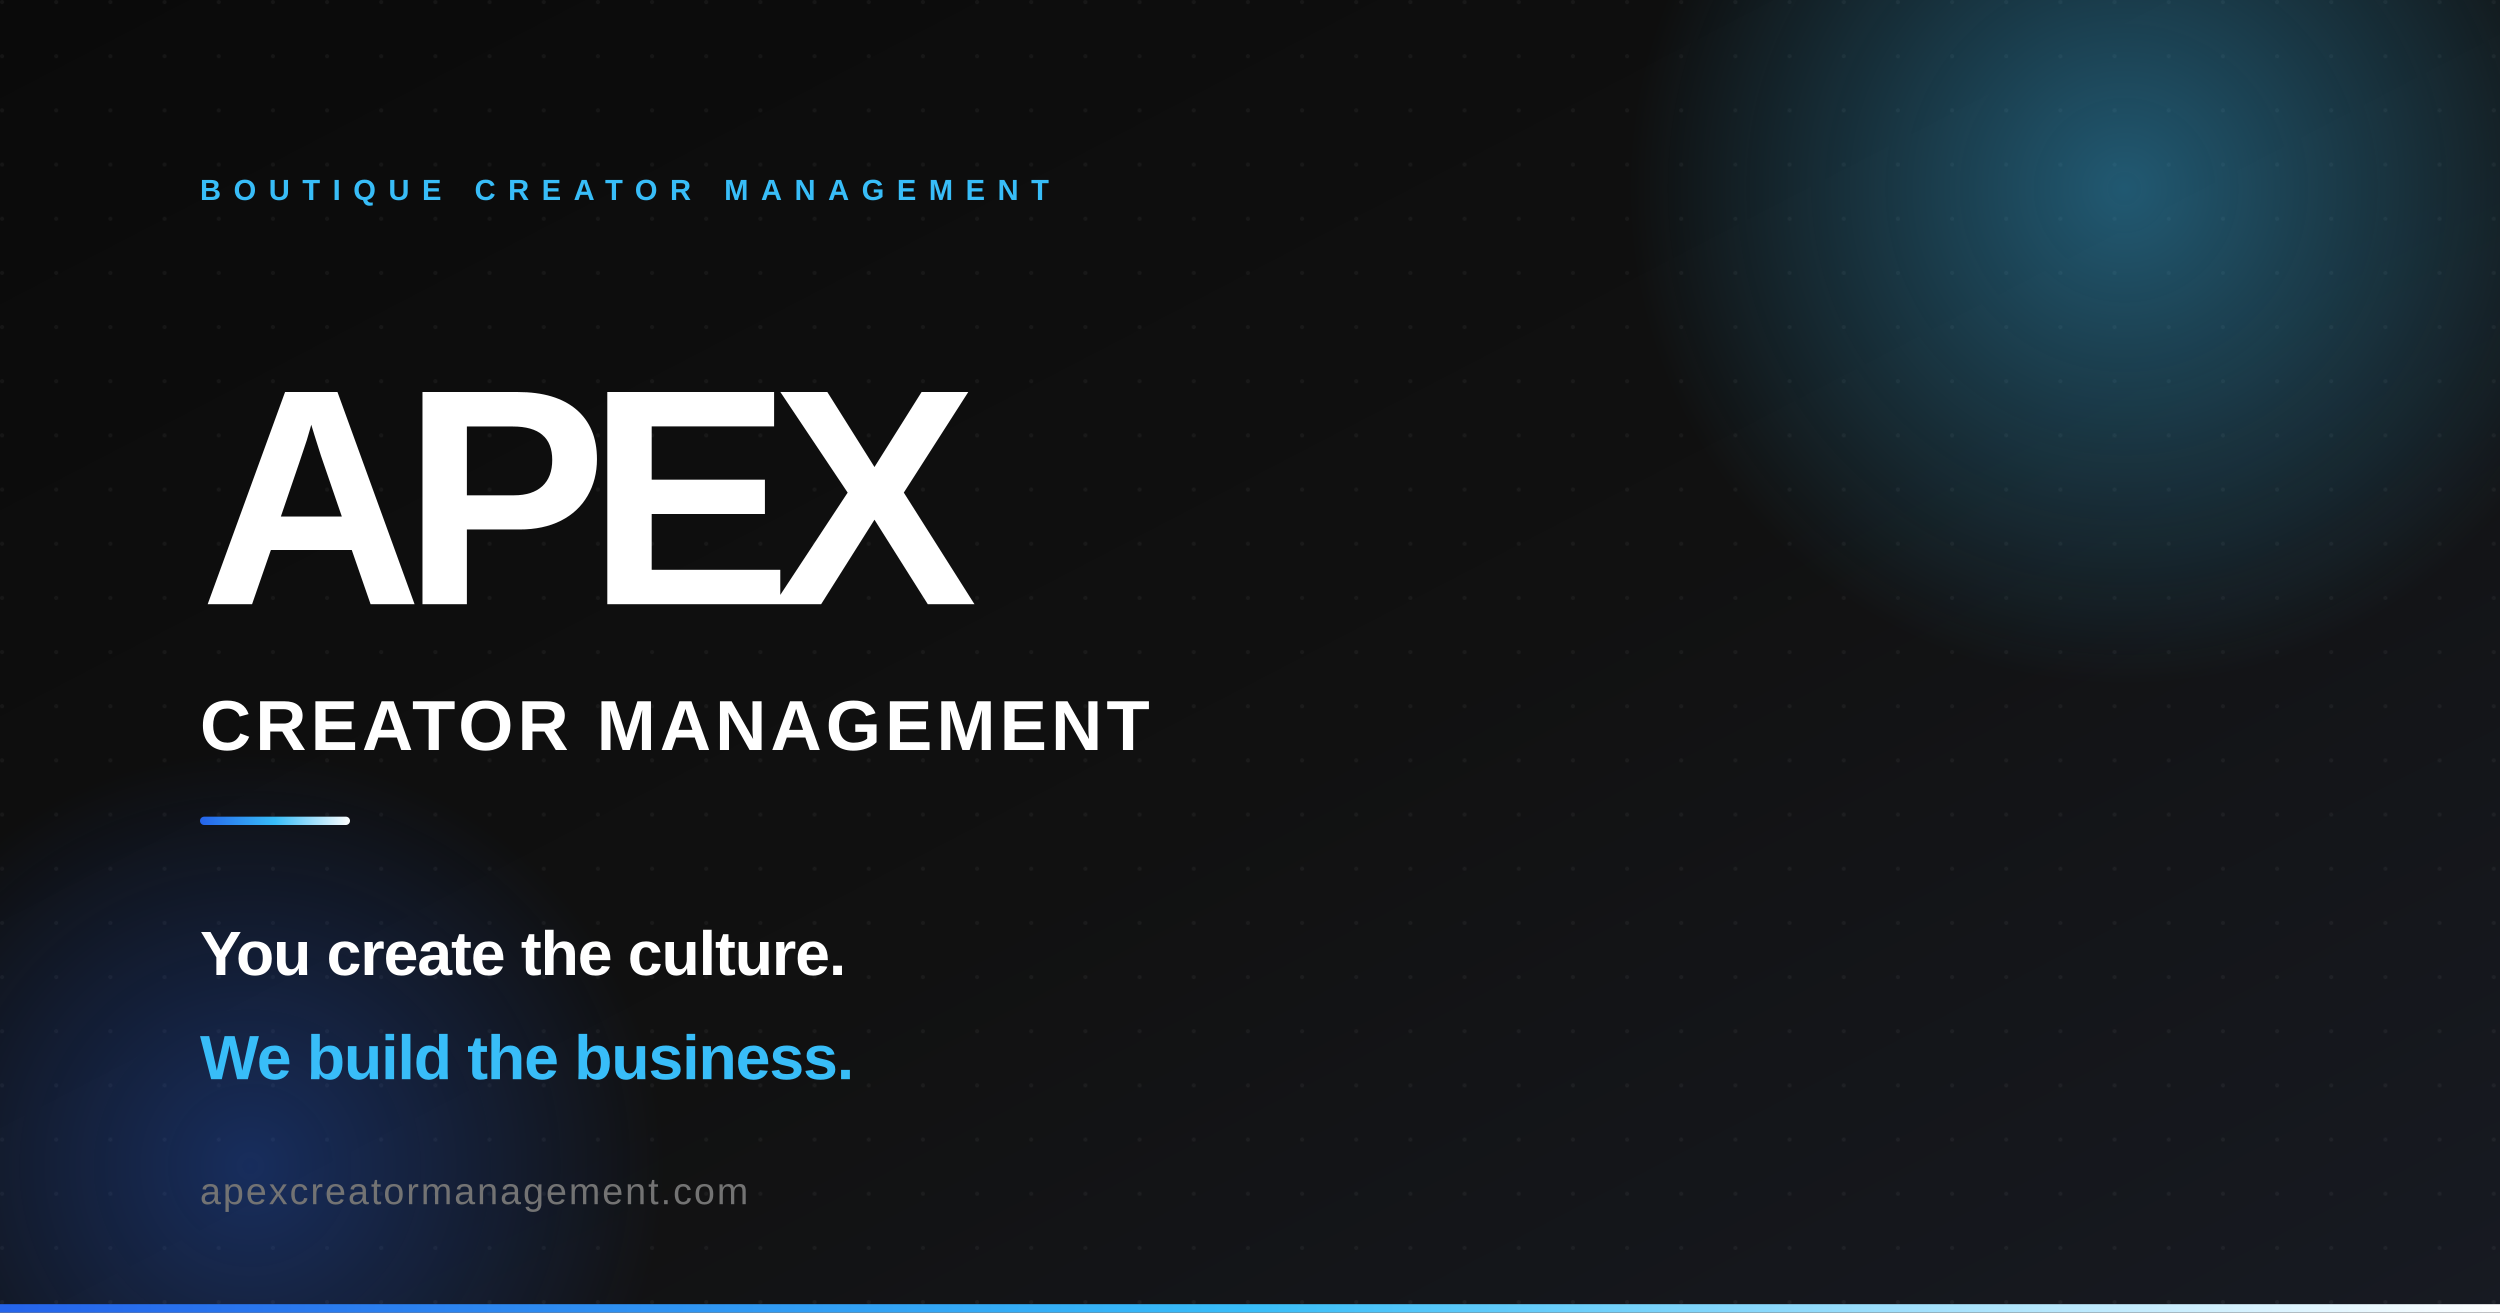
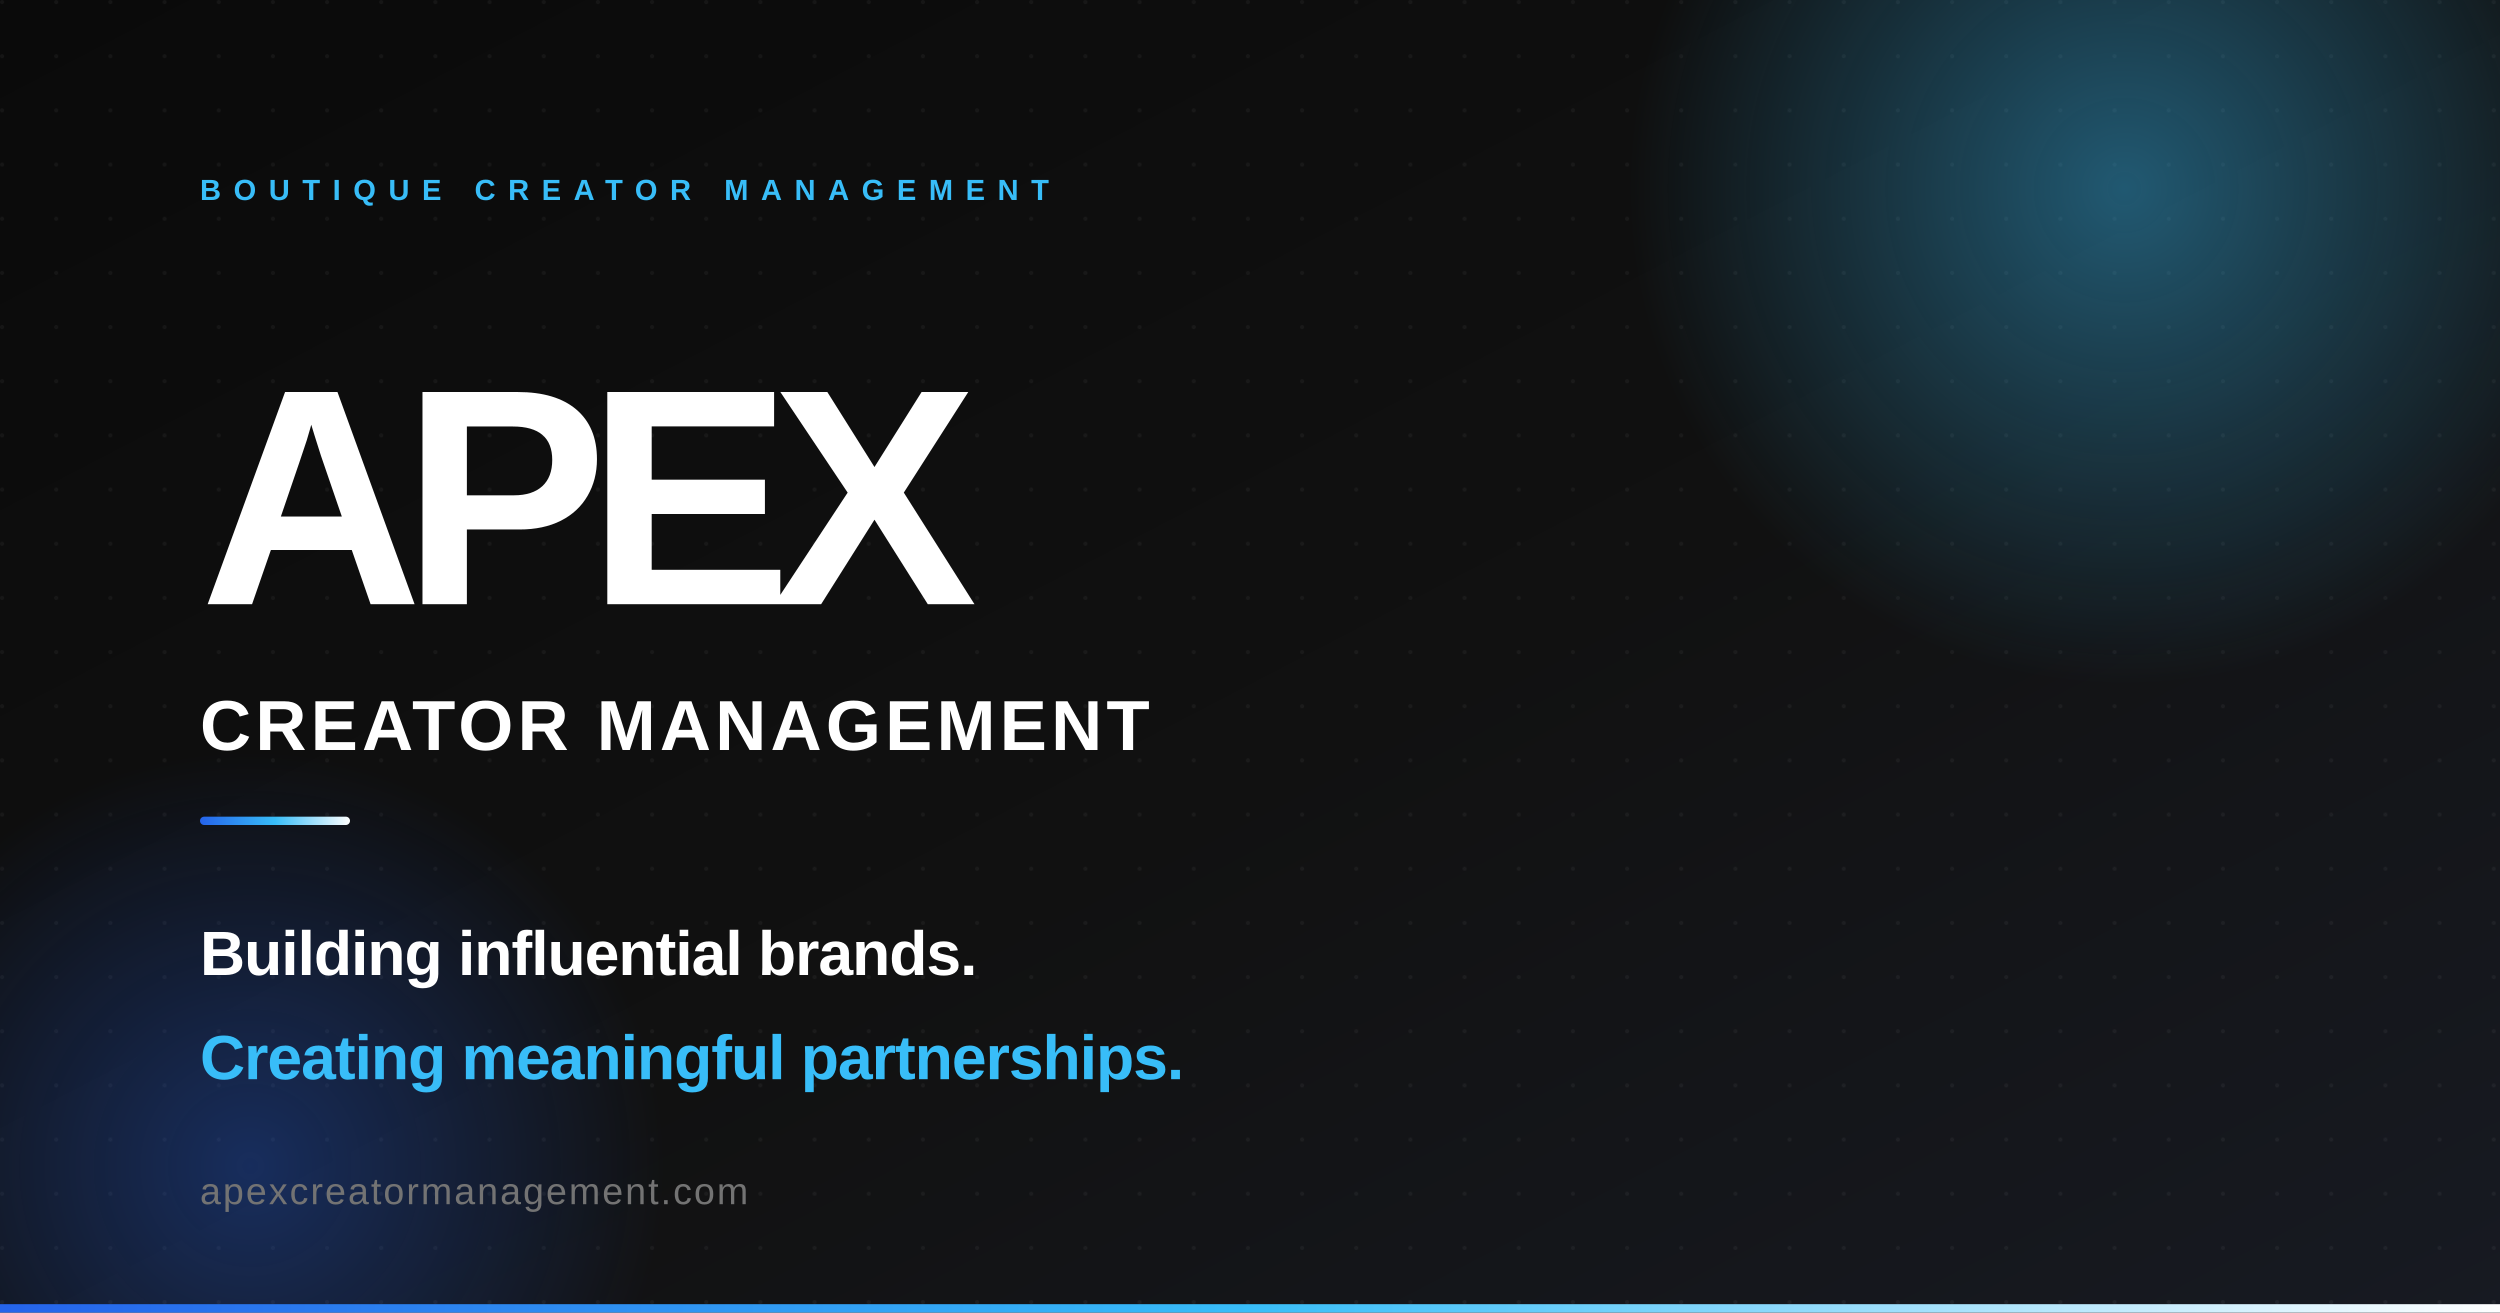
<svg xmlns="http://www.w3.org/2000/svg" width="1200" height="630" viewBox="0 0 1200 630">
  <defs>
    <linearGradient id="bg" x1="0" y1="0" x2="1" y2="1">
      <stop offset="0%" stop-color="#0a0a0a" />
      <stop offset="55%" stop-color="#111111" />
      <stop offset="100%" stop-color="#171A22" />
    </linearGradient>
    <radialGradient id="glow1" cx="50%" cy="50%" r="50%">
      <stop offset="0%" stop-color="#38BDF8" stop-opacity="0.42" />
      <stop offset="100%" stop-color="#38BDF8" stop-opacity="0" />
    </radialGradient>
    <radialGradient id="glow2" cx="50%" cy="50%" r="50%">
      <stop offset="0%" stop-color="#2563EB" stop-opacity="0.35" />
      <stop offset="100%" stop-color="#2563EB" stop-opacity="0" />
    </radialGradient>
    <linearGradient id="accentLine" x1="0" y1="0" x2="1" y2="0">
      <stop offset="0%" stop-color="#2563EB" />
      <stop offset="50%" stop-color="#38BDF8" />
      <stop offset="100%" stop-color="#FFFFFF" />
    </linearGradient>
    <pattern id="dots" width="26" height="26" patternUnits="userSpaceOnUse">
      <circle cx="1" cy="1" r="1" fill="#ffffff" fill-opacity="0.08" />
    </pattern>
  </defs>
  <rect width="1200" height="630" fill="url(#bg)" />
  <rect width="1200" height="630" fill="url(#dots)" opacity="0.55" />
  <circle cx="1020" cy="90" r="240" fill="url(#glow1)" />
  <circle cx="120" cy="560" r="200" fill="url(#glow2)" />
  <g font-family="Segoe UI, Helvetica Neue, Arial, sans-serif">
    <text x="96" y="96" font-size="14" font-weight="700" fill="#38BDF8" letter-spacing="6">BOUTIQUE CREATOR MANAGEMENT</text>
    <text x="96" y="290" font-size="148" font-weight="800" fill="#FFFFFF" letter-spacing="-10">APEX</text>
    <text x="96" y="360" font-size="34" font-weight="600" fill="#FFFFFF" letter-spacing="2">CREATOR MANAGEMENT</text>
    <rect x="96" y="392" width="72" height="4" rx="2" fill="url(#accentLine)" />
-     <text x="96" y="468" font-size="30" font-weight="600" fill="#FFFFFF" letter-spacing="-0.5">You create the culture.</text>
-     <text x="96" y="518" font-size="30" font-weight="600" fill="#38BDF8" letter-spacing="-0.5">We build the business.</text>
+     <text x="96" y="468" font-size="30" font-weight="600" fill="#FFFFFF" letter-spacing="-0.5">Building influential brands.</text>
+     <text x="96" y="518" font-size="30" font-weight="600" fill="#38BDF8" letter-spacing="-0.5">Creating meaningful partnerships.</text>
    <text x="96" y="578" font-size="18" font-weight="500" fill="#737373" letter-spacing="1">apexcreatormanagement.com</text>
  </g>
  <rect x="0" y="626" width="1200" height="4" fill="url(#accentLine)" />
</svg>
